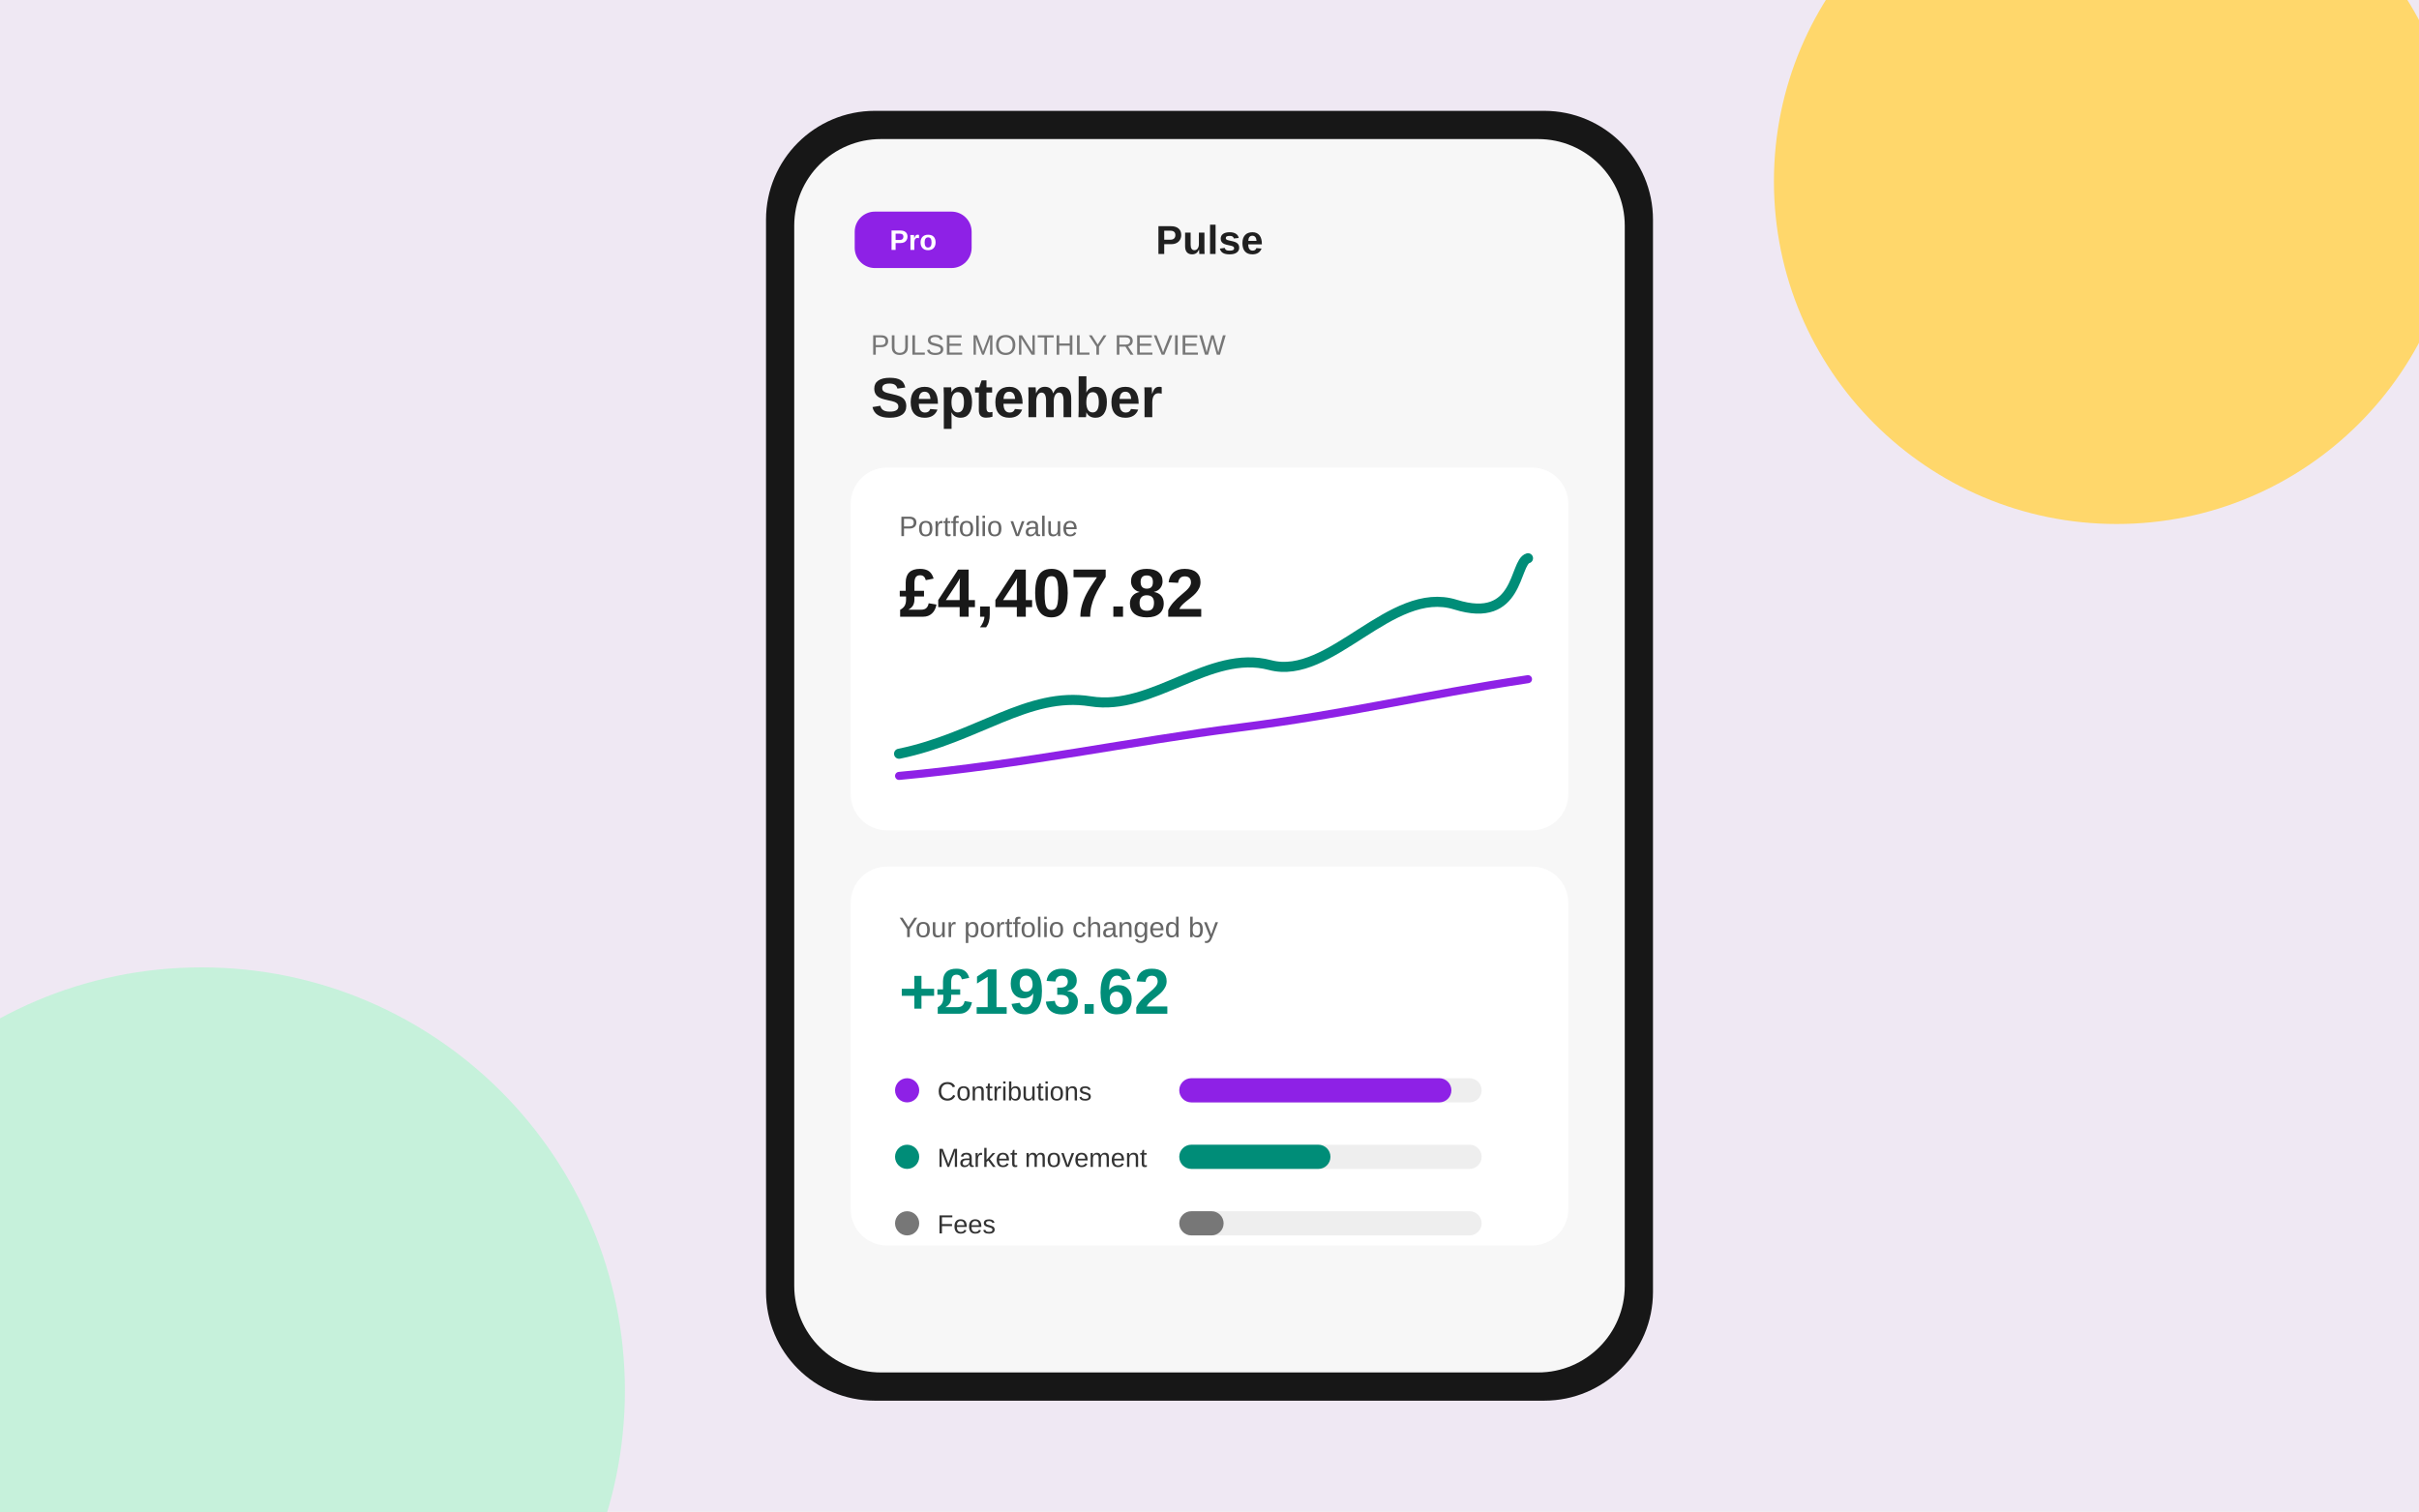
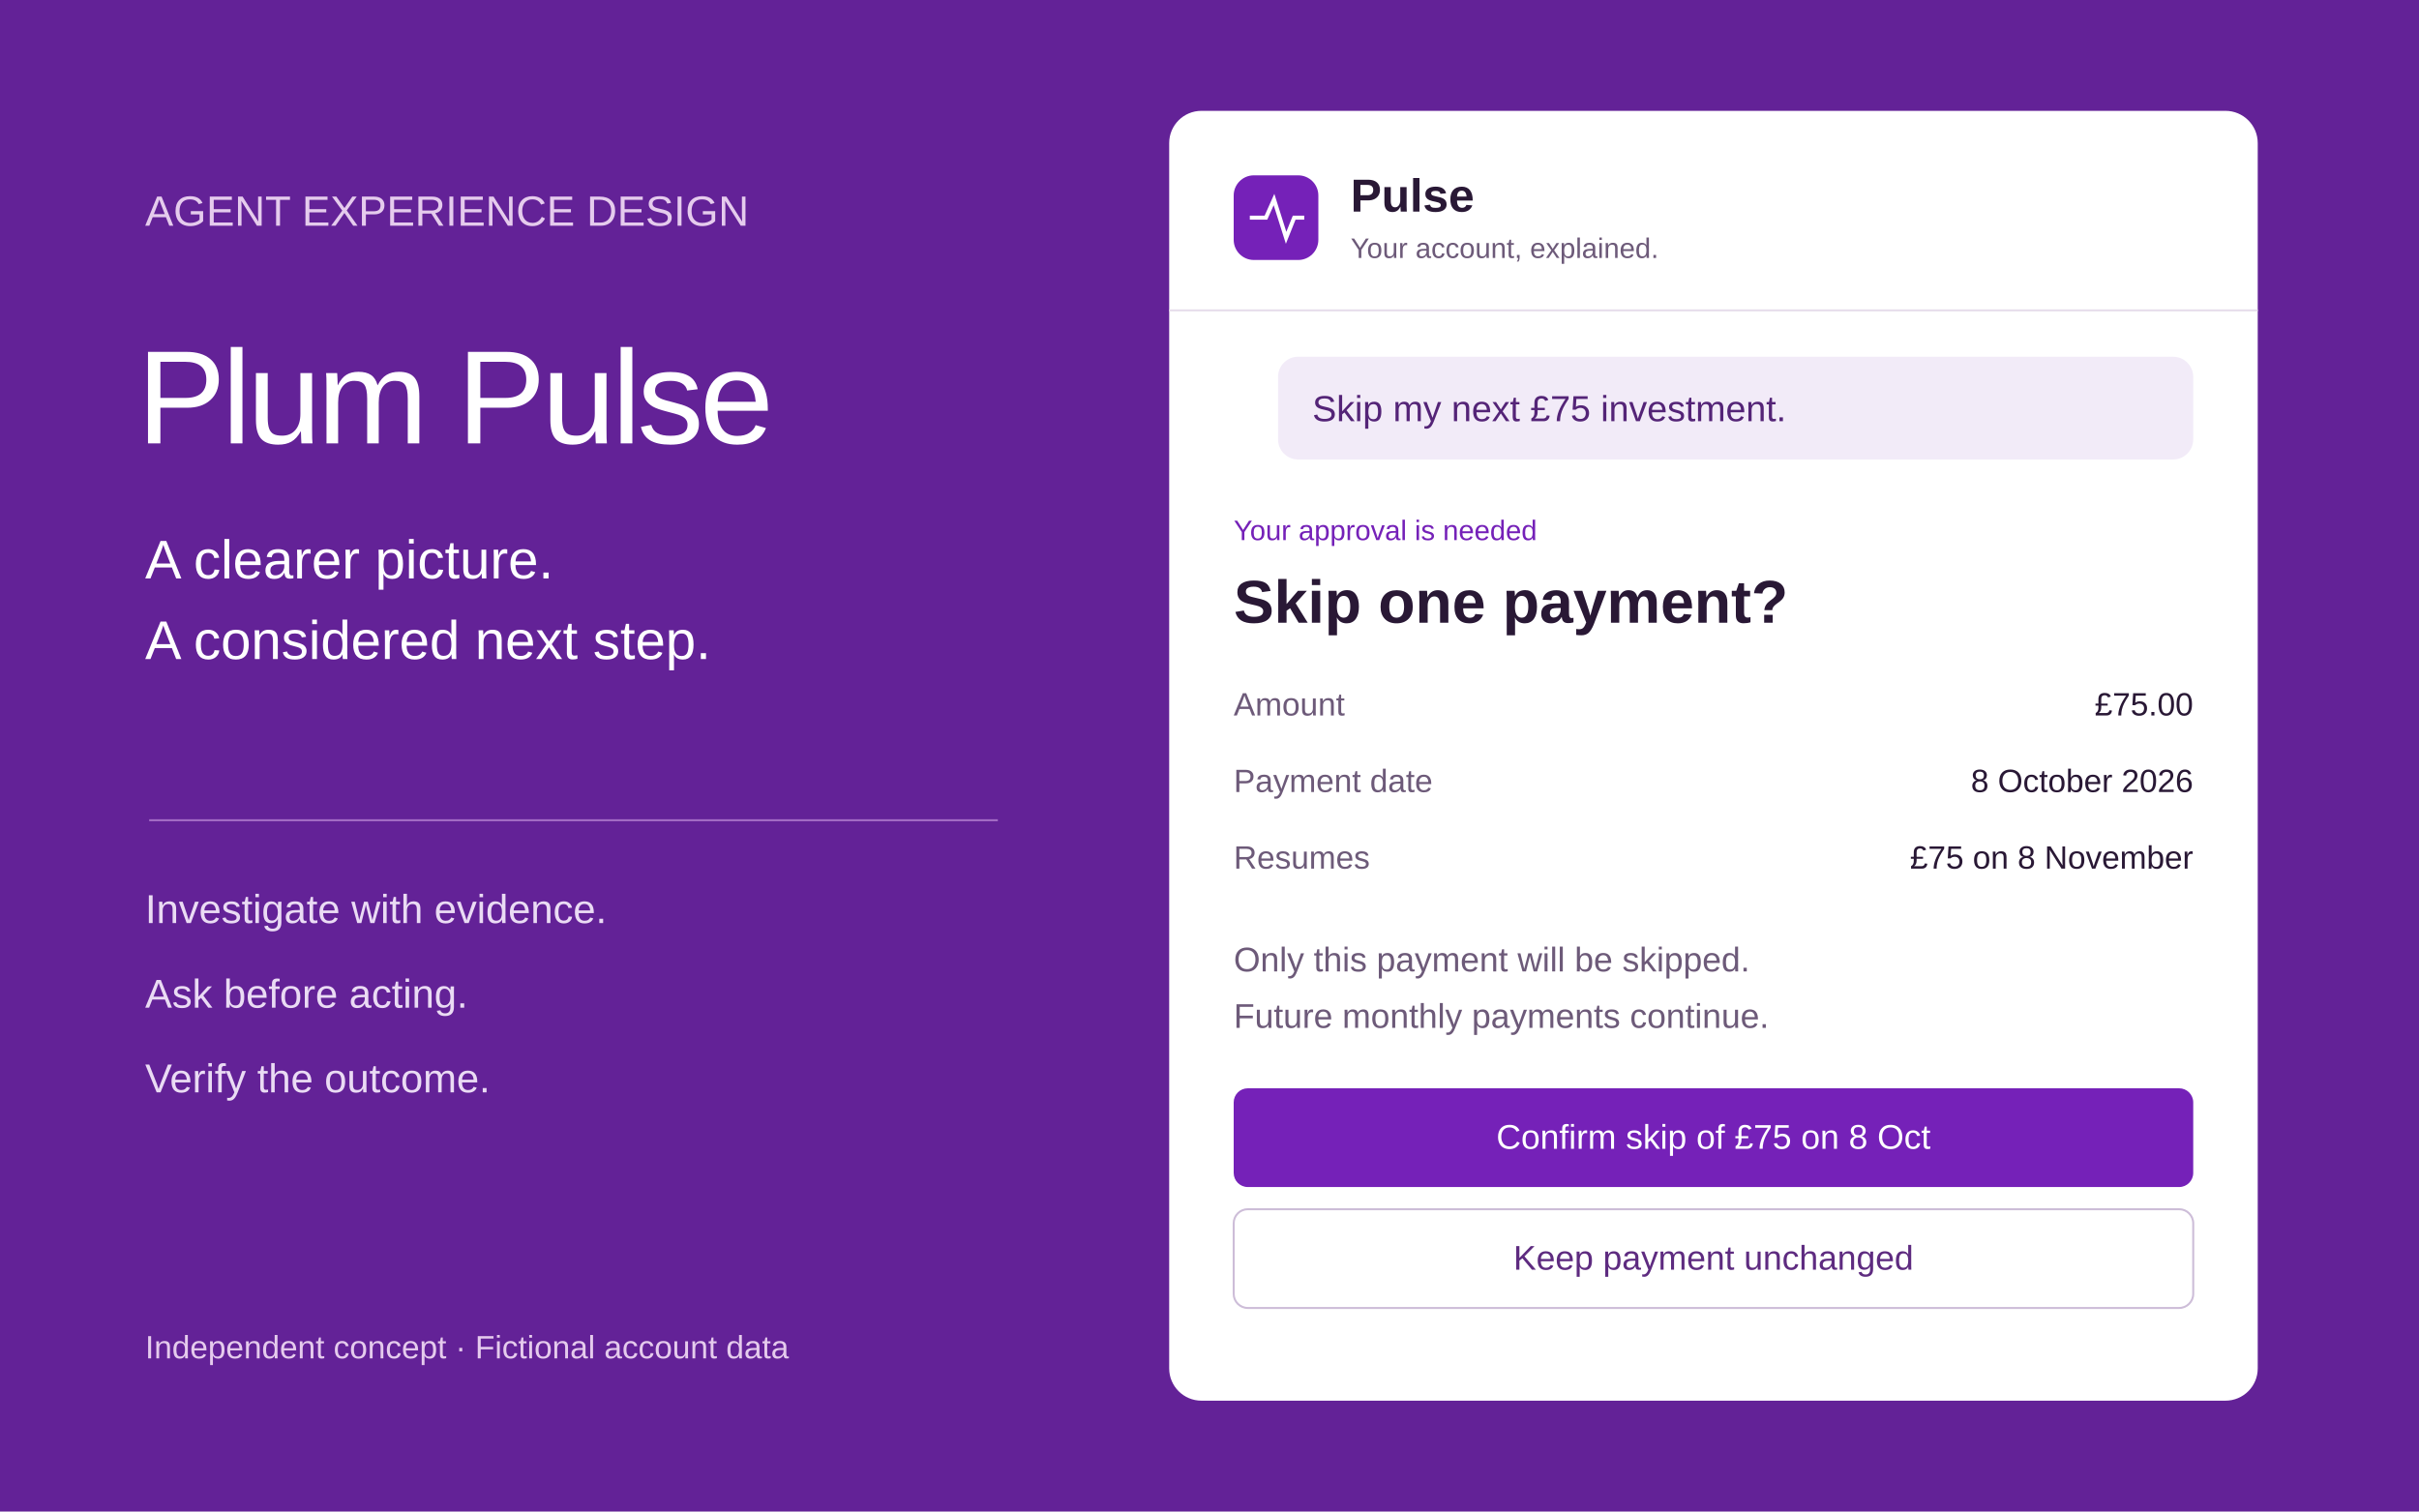
<svg xmlns="http://www.w3.org/2000/svg" viewBox="0 0 1200 750" role="img" aria-labelledby="title desc">
-   <rect width="1200" height="750" fill="#efe8f3" />
-   <circle cx="1050" cy="90" r="170" fill="#ffd76b" />
-   <circle cx="100" cy="690" r="210" fill="#c6f1db" />
-   <rect x="380" y="55" width="440" height="640" rx="54" fill="#171717" />
-   <rect x="394" y="69" width="412" height="612" rx="43" fill="#f7f7f7" />
-   <rect x="424" y="105" width="58" height="28" rx="10" fill="#8e21e6" />
-   <text x="453" y="124" text-anchor="middle" font-family="Arial, sans-serif" font-size="14" font-weight="700" fill="white">Pro</text>
-   <text x="600" y="126" text-anchor="middle" font-family="Arial, sans-serif" font-size="20" font-weight="700" fill="#202020">Pulse</text>
-   <text x="432" y="176" font-family="Arial, sans-serif" font-size="14" fill="#777">PULSE MONTHLY REVIEW</text>
-   <text x="432" y="207" font-family="Arial, sans-serif" font-size="28" font-weight="700" fill="#202020">September</text>
-   <rect x="422" y="232" width="356" height="180" rx="18" fill="white" />
-   <text x="446" y="266" font-family="Arial, sans-serif" font-size="14" fill="#666">Portfolio value</text>
-   <text x="446" y="306" font-family="Arial, sans-serif" font-size="34" font-weight="700" fill="#181818">£4,407.82</text>
-   <path d="M446 374 C485 366 510 343 541 348 S600 322 630 330 S690 290 722 300 S751 279 758 277" fill="none" stroke="#008d78" stroke-width="5" stroke-linecap="round" />
-   <path d="M446 385 C510 379 560 368 615 361 S705 345 758 337" fill="none" stroke="#8e21e6" stroke-width="4" stroke-linecap="round" />
-   <rect x="422" y="430" width="356" height="188" rx="18" fill="white" />
-   <text x="446" y="465" font-family="Arial, sans-serif" font-size="14" fill="#666">Your portfolio changed by</text>
-   <text x="446" y="503" font-family="Arial, sans-serif" font-size="32" font-weight="700" fill="#008d78">+£193.62</text>
-   <circle cx="450" cy="541" r="6" fill="#8e21e6" />
-   <text x="465" y="546" font-family="Arial, sans-serif" font-size="13" fill="#333">Contributions</text>
-   <rect x="585" y="535" width="150" height="12" rx="6" fill="#eee" />
-   <rect x="585" y="535" width="135" height="12" rx="6" fill="#8e21e6" />
-   <circle cx="450" cy="574" r="6" fill="#008d78" />
-   <text x="465" y="579" font-family="Arial, sans-serif" font-size="13" fill="#333">Market movement</text>
-   <rect x="585" y="568" width="150" height="12" rx="6" fill="#eee" />
-   <rect x="585" y="568" width="75" height="12" rx="6" fill="#008d78" />
-   <circle cx="450" cy="607" r="6" fill="#777" />
-   <text x="465" y="612" font-family="Arial, sans-serif" font-size="13" fill="#333">Fees</text>
-   <rect x="585" y="601" width="150" height="12" rx="6" fill="#eee" />
-   <rect x="585" y="601" width="22" height="12" rx="6" fill="#777" />
+   <rect width="1200" height="750" fill="#632297" />
+   <g font-family="Arial, sans-serif" fill="#fff">
+     <text x="72" y="112" font-size="21" fill="#e5cbed">AGENT EXPERIENCE DESIGN</text>
+     <text x="68" y="220" font-size="66" letter-spacing="-2">Plum Pulse</text>
+     <text x="72" y="287" font-size="27">A clearer picture.</text>
+     <text x="72" y="327" font-size="27">A considered next step.</text>
+     <path d="M74 407 H495" stroke="#a36cc5" />
+     <text x="72" y="458" font-size="20" fill="#eadbf4">Investigate with evidence.</text>
+     <text x="72" y="500" font-size="20" fill="#eadbf4">Ask before acting.</text>
+     <text x="72" y="542" font-size="20" fill="#eadbf4">Verify the outcome.</text>
+     <text x="72" y="674" font-size="16" fill="#e5cbed">Independent concept · Fictional account data</text>
+   </g>
+   <rect x="580" y="55" width="540" height="640" rx="16" fill="#fff" />
+   <g font-family="Arial, sans-serif" fill="#291835">
+     <rect x="612" y="87" width="42" height="42" rx="10" fill="#7521b8" />
+     <path d="M620 108 H628 L632 99 L638 118 L642 108 H647" stroke="#fff" stroke-width="2" fill="none" />
+     <text x="670" y="105" font-size="23" font-weight="700">Pulse</text>
+     <text x="670" y="128" font-size="14" fill="#6d5a79">Your account, explained.</text>
+     <path d="M580 154 H1120" stroke="#e6ddeb" />
+     <rect x="634" y="177" width="454" height="51" rx="10" fill="#f2ebf8" />
+     <text x="651" y="209" font-size="18" fill="#542477">Skip my next £75 investment.</text>
+     <text x="612" y="268" font-size="14" fill="#7521b8">Your approval is needed</text>
+     <text x="612" y="309" font-size="30" font-weight="700">Skip one payment?</text>
+     <g font-size="16">
+       <text x="612" y="355" fill="#6d5a79">Amount</text>
+       <text x="1088" y="355" text-anchor="end">£75.00</text>
+       <text x="612" y="393" fill="#6d5a79">Payment date</text>
+       <text x="1088" y="393" text-anchor="end">8 October 2026</text>
+       <text x="612" y="431" fill="#6d5a79">Resumes</text>
+       <text x="1088" y="431" text-anchor="end">£75 on 8 November</text>
+     </g>
+     <text x="612" y="482" font-size="17" fill="#6d5a79">Only this payment will be skipped.</text>
+     <text x="612" y="510" font-size="17" fill="#6d5a79">Future monthly payments continue.</text>
+     <rect x="612" y="540" width="476" height="49" rx="7" fill="#7521b8" />
+     <text x="850" y="570" text-anchor="middle" font-size="17" fill="#fff">Confirm skip of £75 on 8 Oct</text>
+     <rect x="612" y="600" width="476" height="49" rx="7" fill="#fff" stroke="#cdbdd8" />
+     <text x="850" y="630" text-anchor="middle" font-size="17" fill="#5e2b80">Keep payment unchanged</text>
+   </g>
</svg>
